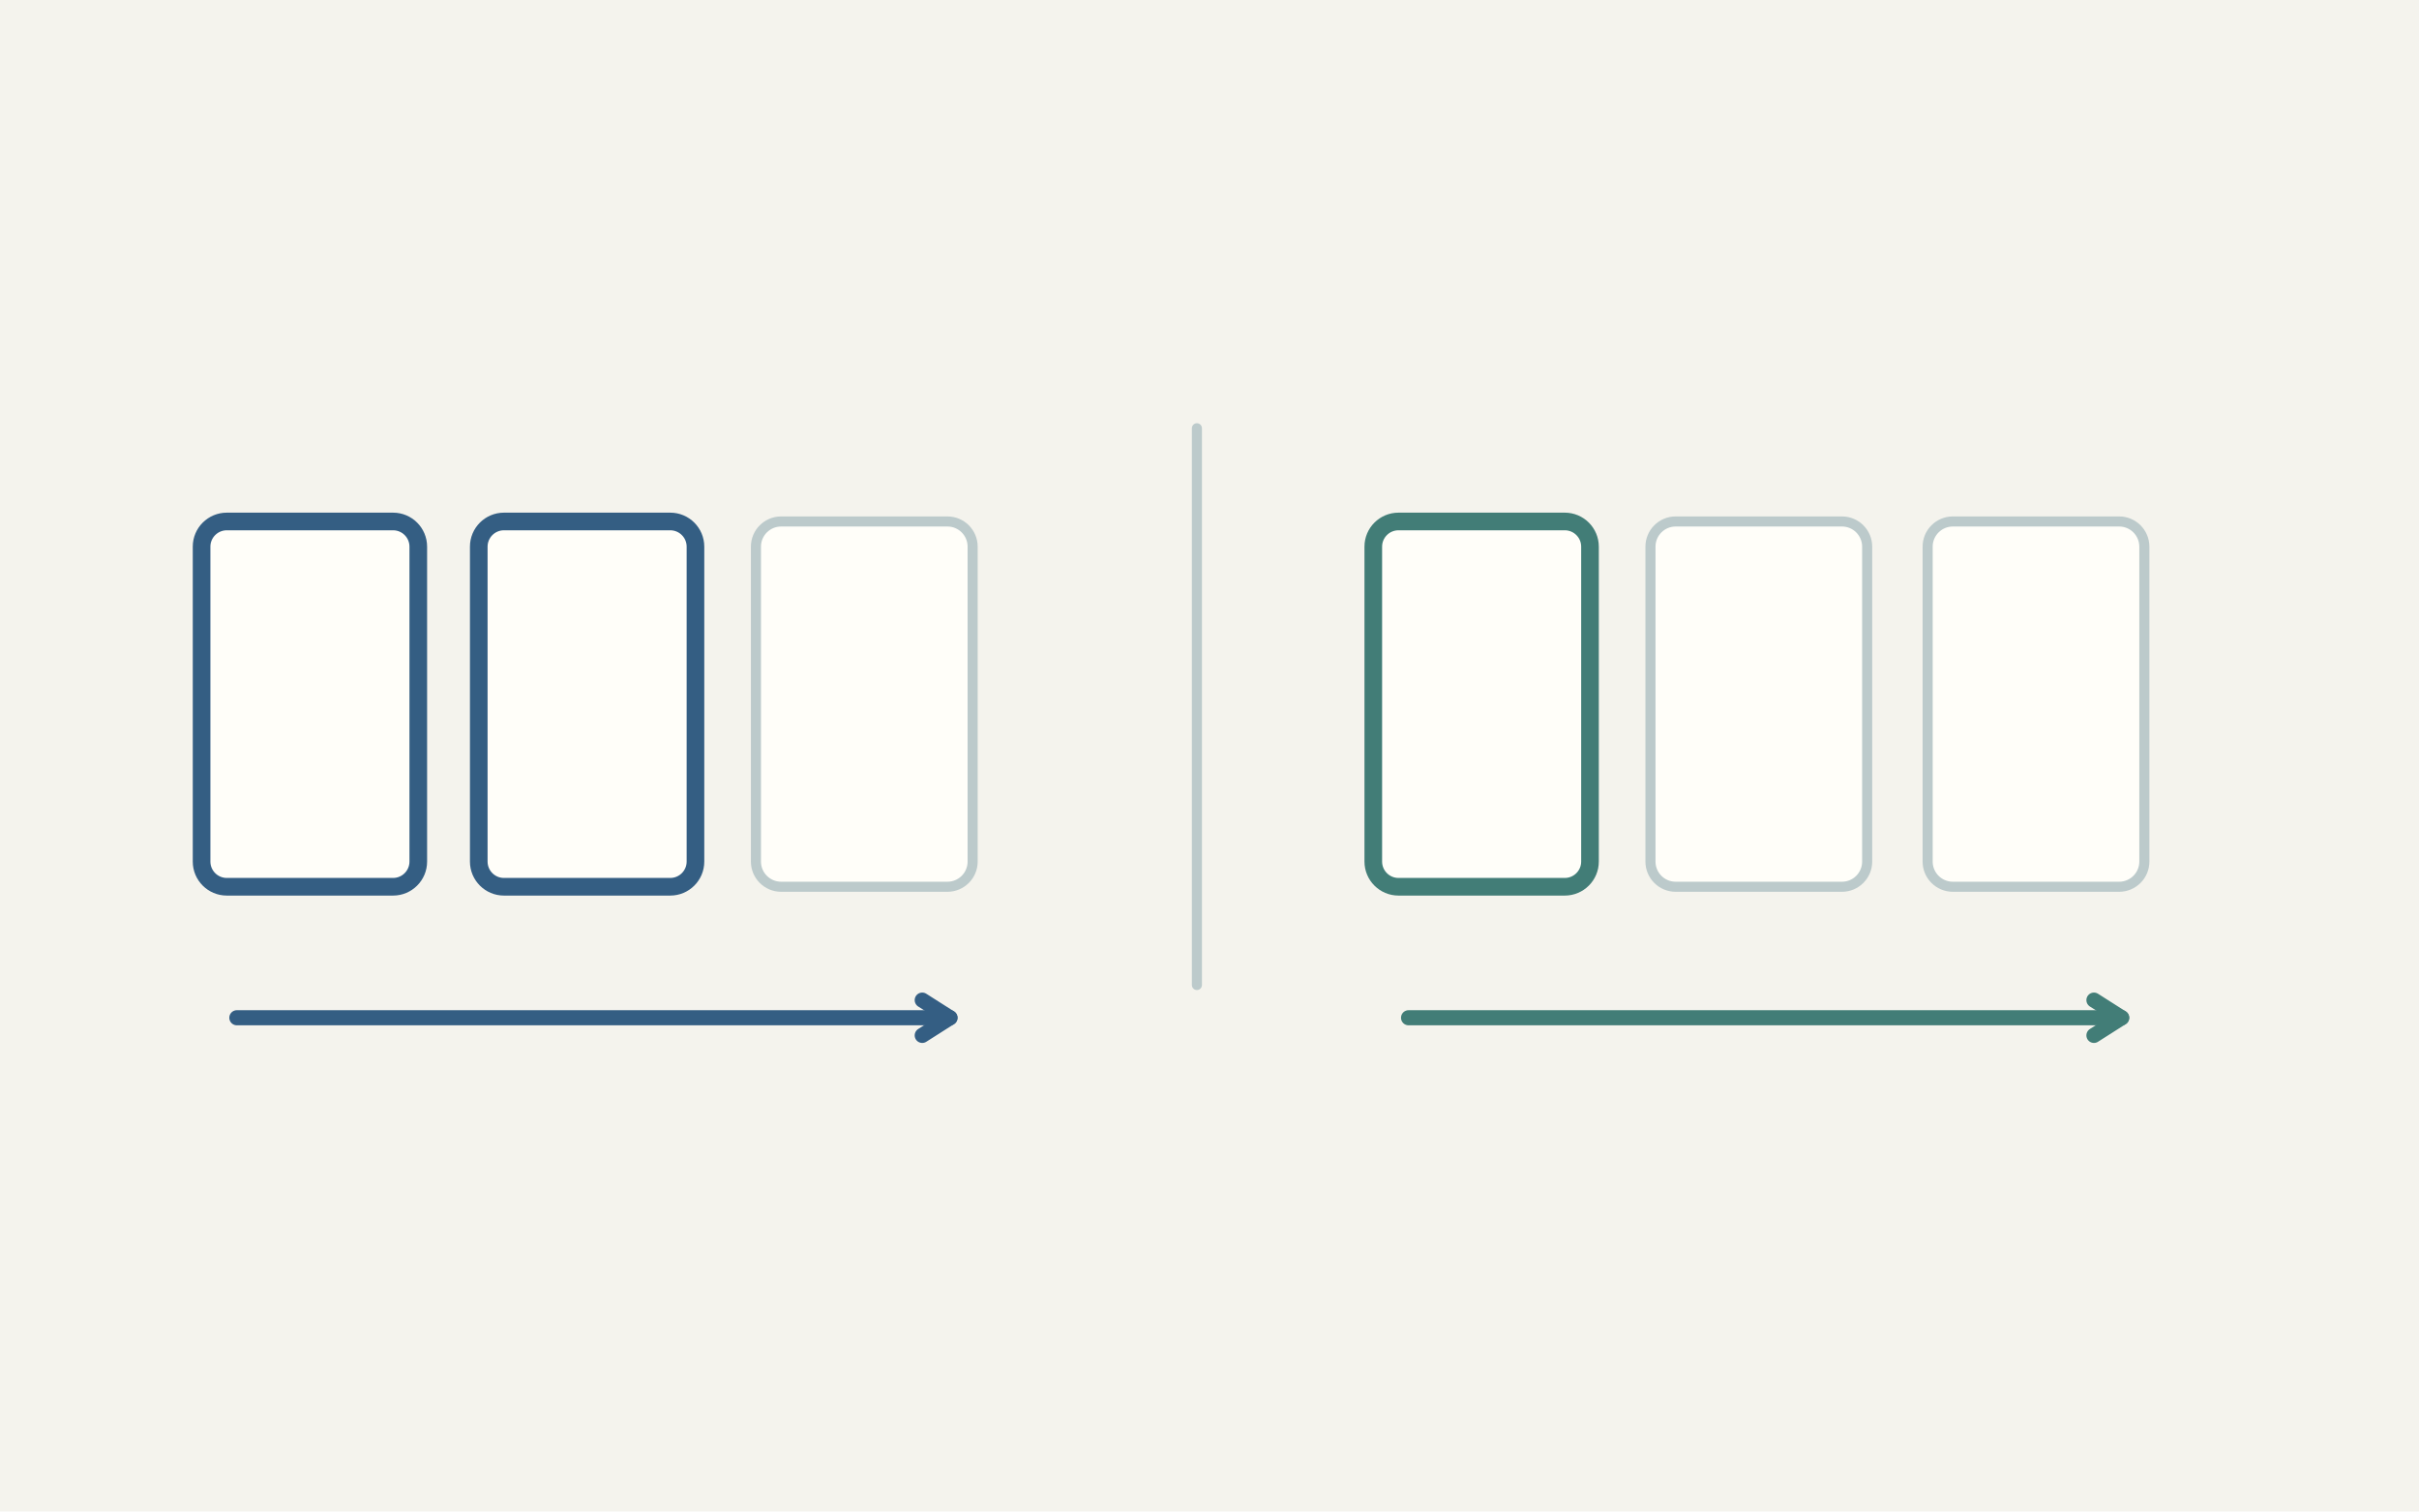
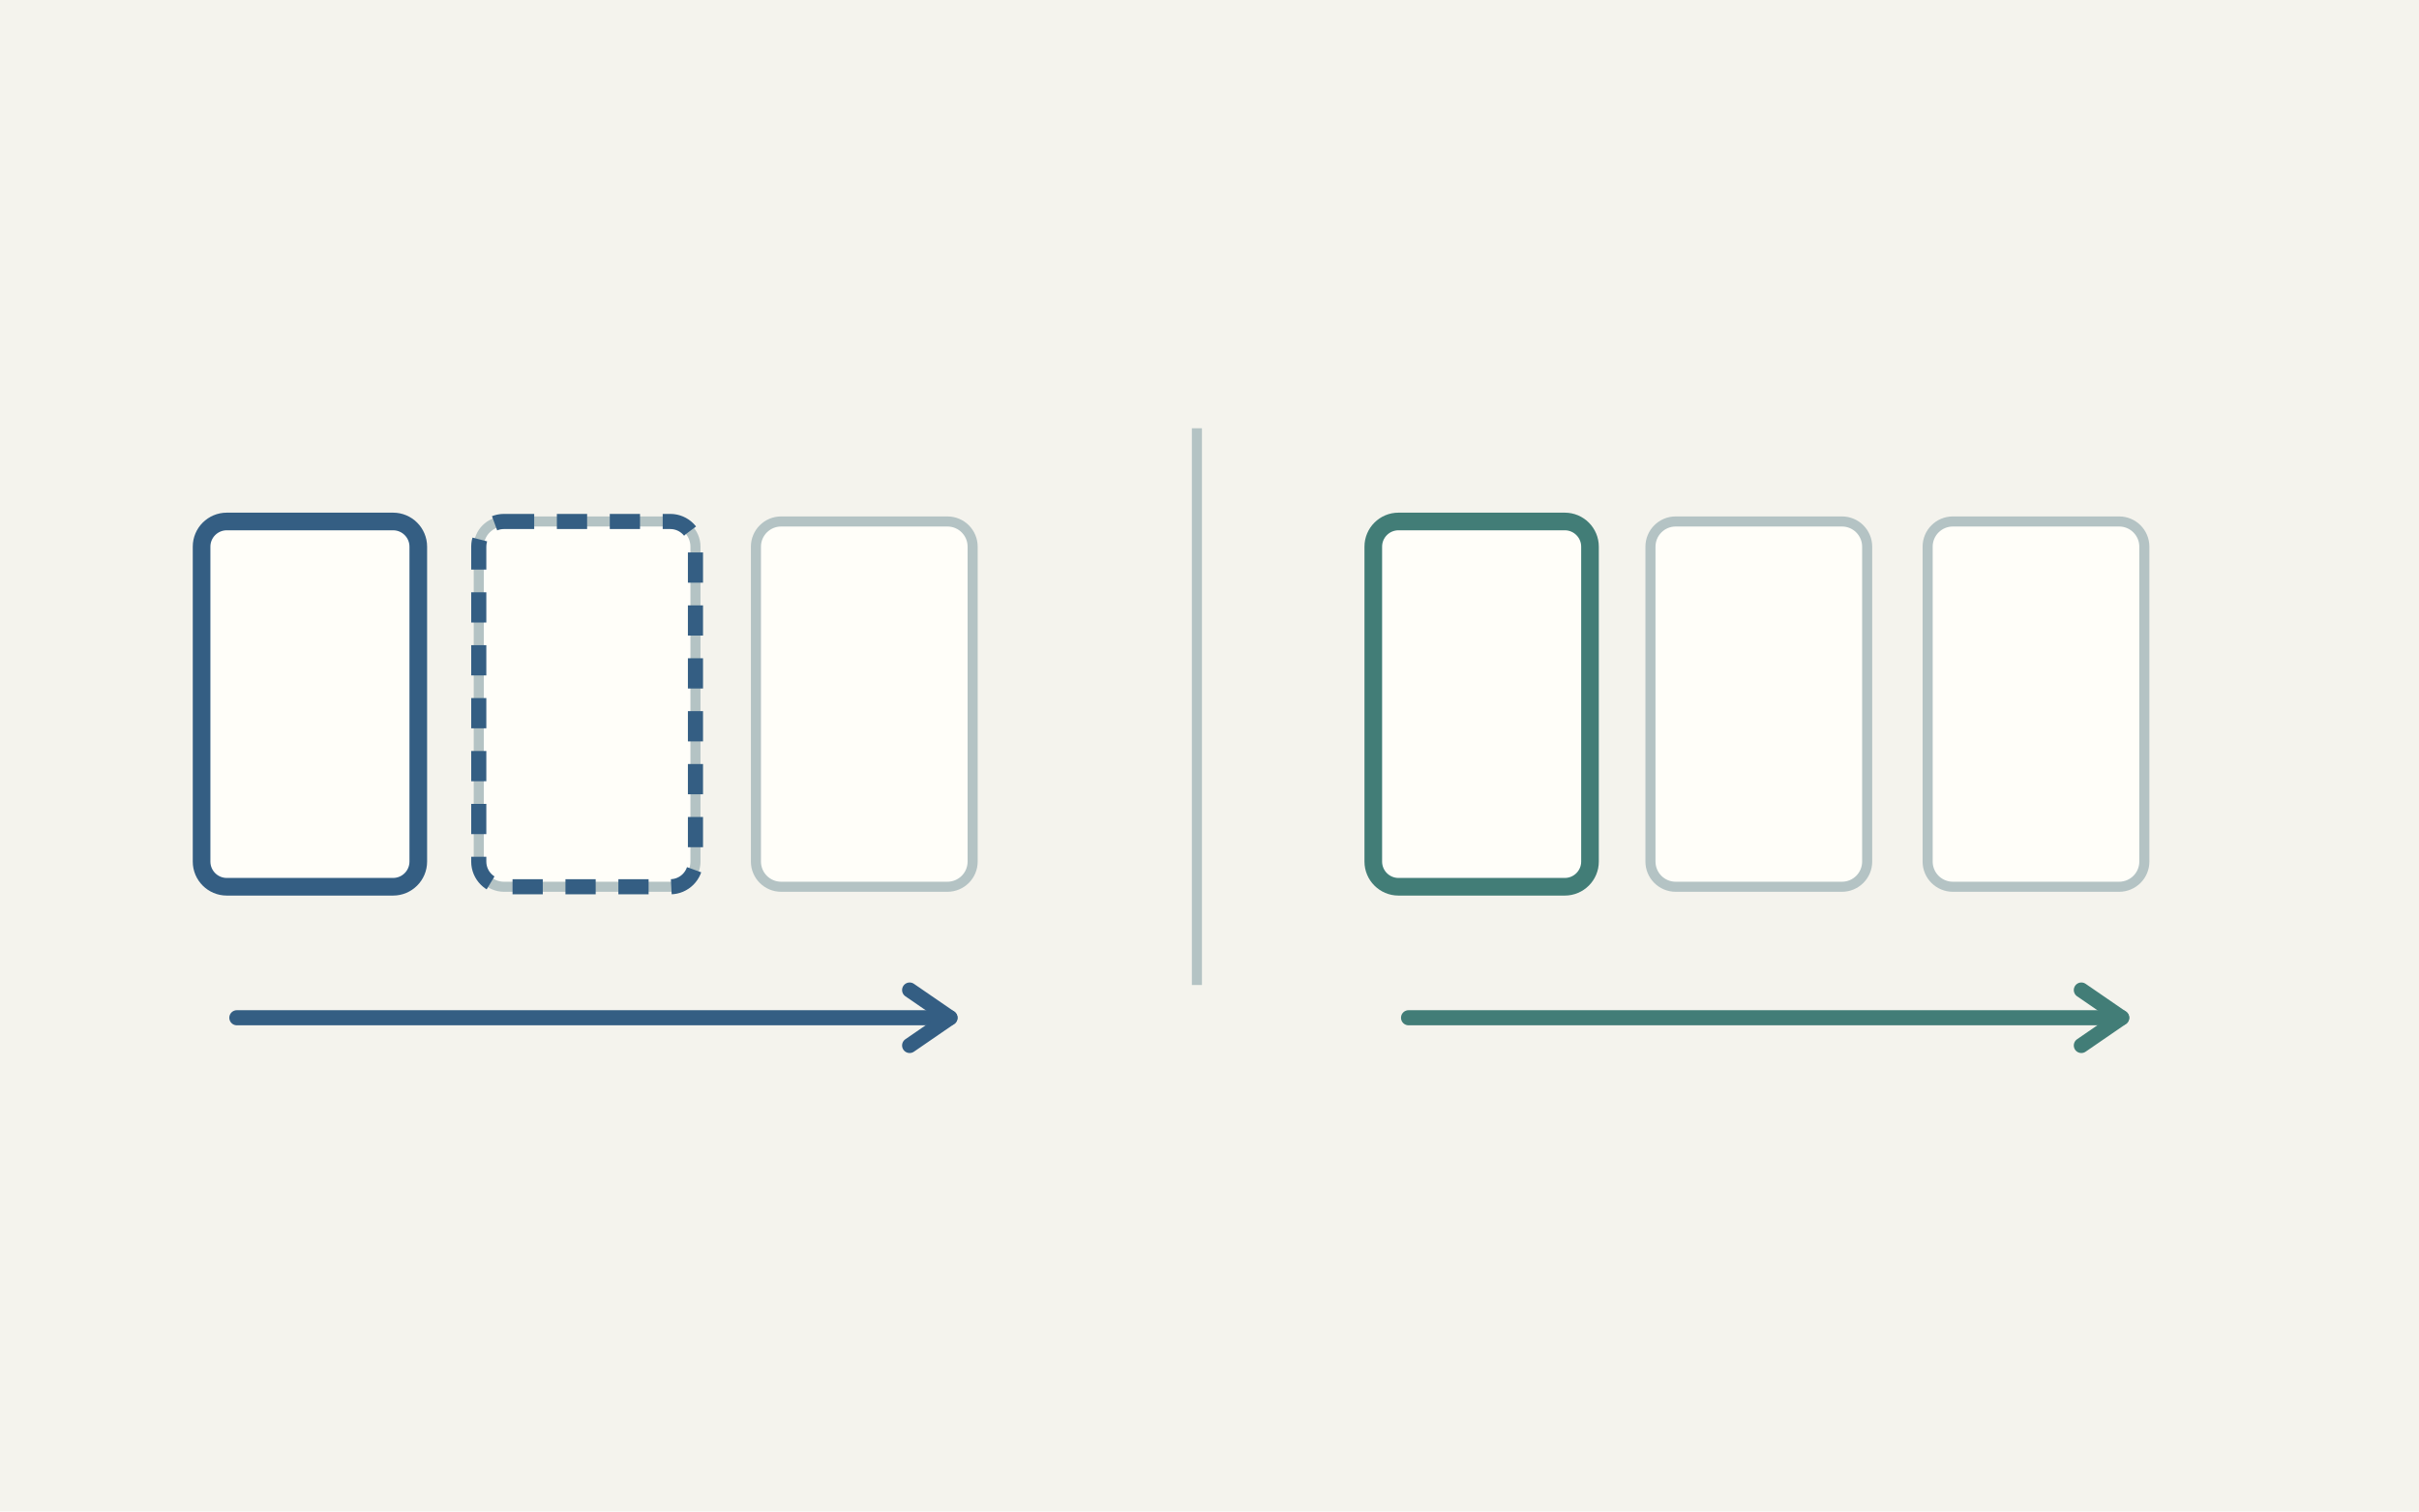
<svg xmlns="http://www.w3.org/2000/svg" width="960" height="600" viewBox="0 0 960 600" role="img" aria-labelledby="title desc">
  <rect width="960" height="600" fill="#f4f3ed" />
  <g font-family="Arial, Helvetica, sans-serif">
-     <rect x="80" y="207" width="86" height="145" rx="10" fill="#fffef9" stroke="#bccacb" stroke-width="4" />
-     <rect x="190" y="207" width="86" height="145" rx="10" fill="#fffef9" stroke="#bccacb" stroke-width="4" />
-     <rect x="300" y="207" width="86" height="145" rx="10" fill="#fffef9" stroke="#bccacb" stroke-width="4" />
+     <rect x="80" y="207" width="86" height="145" rx="10" fill="#fffef9" stroke="#b4c3c4" stroke-width="4" />
+     <rect x="190" y="207" width="86" height="145" rx="10" fill="#fffef9" stroke="#b4c3c4" stroke-width="4" />
+     <rect x="300" y="207" width="86" height="145" rx="10" fill="#fffef9" stroke="#b4c3c4" stroke-width="4" />
    <rect x="80" y="207" width="86" height="145" rx="10" fill="none" stroke="#345e83" stroke-width="7" />
-     <rect x="545" y="207" width="86" height="145" rx="10" fill="#fffef9" stroke="#bccacb" stroke-width="4" />
-     <rect x="655" y="207" width="86" height="145" rx="10" fill="#fffef9" stroke="#bccacb" stroke-width="4" />
-     <rect x="765" y="207" width="86" height="145" rx="10" fill="#fffef9" stroke="#bccacb" stroke-width="4" />
+     <rect x="545" y="207" width="86" height="145" rx="10" fill="#fffef9" stroke="#b4c3c4" stroke-width="4" />
+     <rect x="655" y="207" width="86" height="145" rx="10" fill="#fffef9" stroke="#b4c3c4" stroke-width="4" />
+     <rect x="765" y="207" width="86" height="145" rx="10" fill="#fffef9" stroke="#b4c3c4" stroke-width="4" />
    <rect x="545" y="207" width="86" height="145" rx="10" fill="none" stroke="#427d77" stroke-width="7" />
-     <rect x="190" y="207" width="86" height="145" rx="10" fill="none" stroke="#345e83" stroke-width="7" />
-     <path d="M475,170 L475,391" fill="none" stroke="#bccacb" stroke-width="4" stroke-linecap="round" />
+     <rect x="190" y="207" width="86" height="145" rx="10" fill="none" stroke="#345e83" stroke-width="6" stroke-dasharray="12 9" />
+     <path d="M475,170 L475,391" fill="none" stroke="#b4c3c4" stroke-width="4" />
    <path d="M94,404 L377,404" fill="none" stroke="#345e83" stroke-width="6" stroke-linecap="round" />
-     <path d="M366,397 L377,404 L366,411" fill="none" stroke="#345e83" stroke-width="6" stroke-linecap="round" stroke-linejoin="round" />
+     <path d="M361,393 L377,404 L361,415" fill="none" stroke="#345e83" stroke-width="6" stroke-linecap="round" stroke-linejoin="round" />
    <path d="M559,404 L842,404" fill="none" stroke="#427d77" stroke-width="6" stroke-linecap="round" />
-     <path d="M831,397 L842,404 L831,411" fill="none" stroke="#427d77" stroke-width="6" stroke-linecap="round" stroke-linejoin="round" />
+     <path d="M826,393 L842,404 L826,415" fill="none" stroke="#427d77" stroke-width="6" stroke-linecap="round" stroke-linejoin="round" />
  </g>
</svg>
